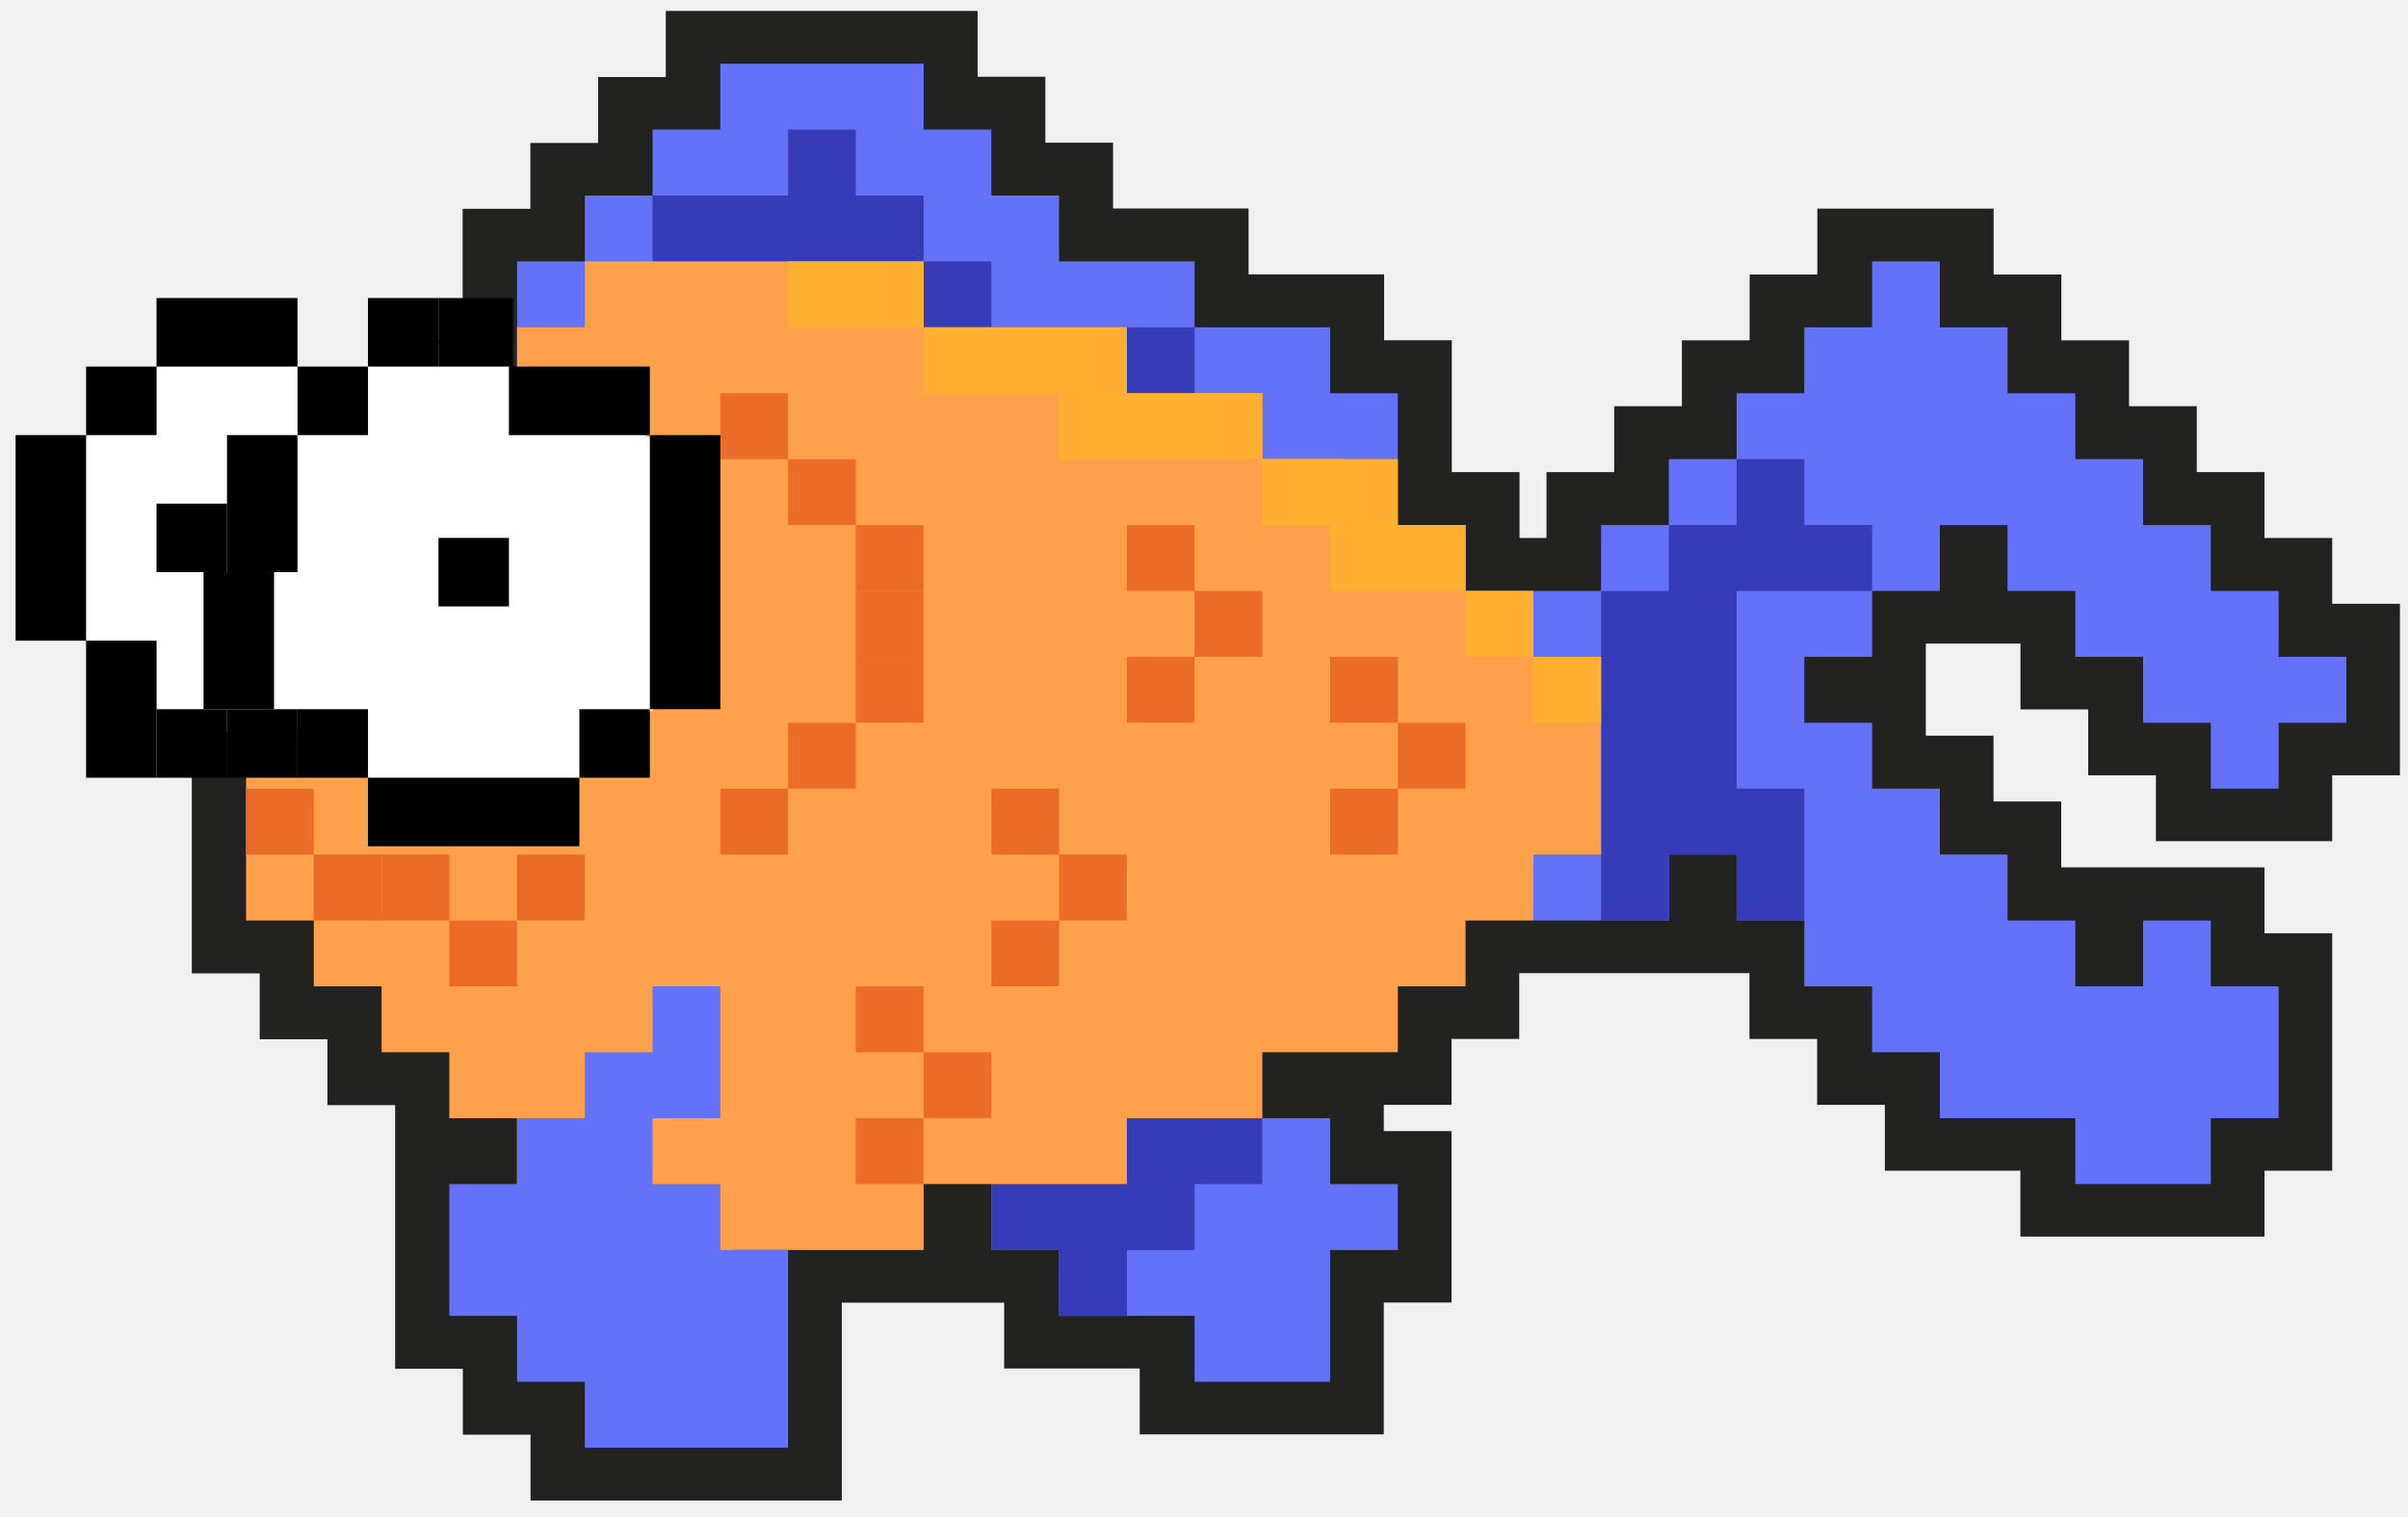
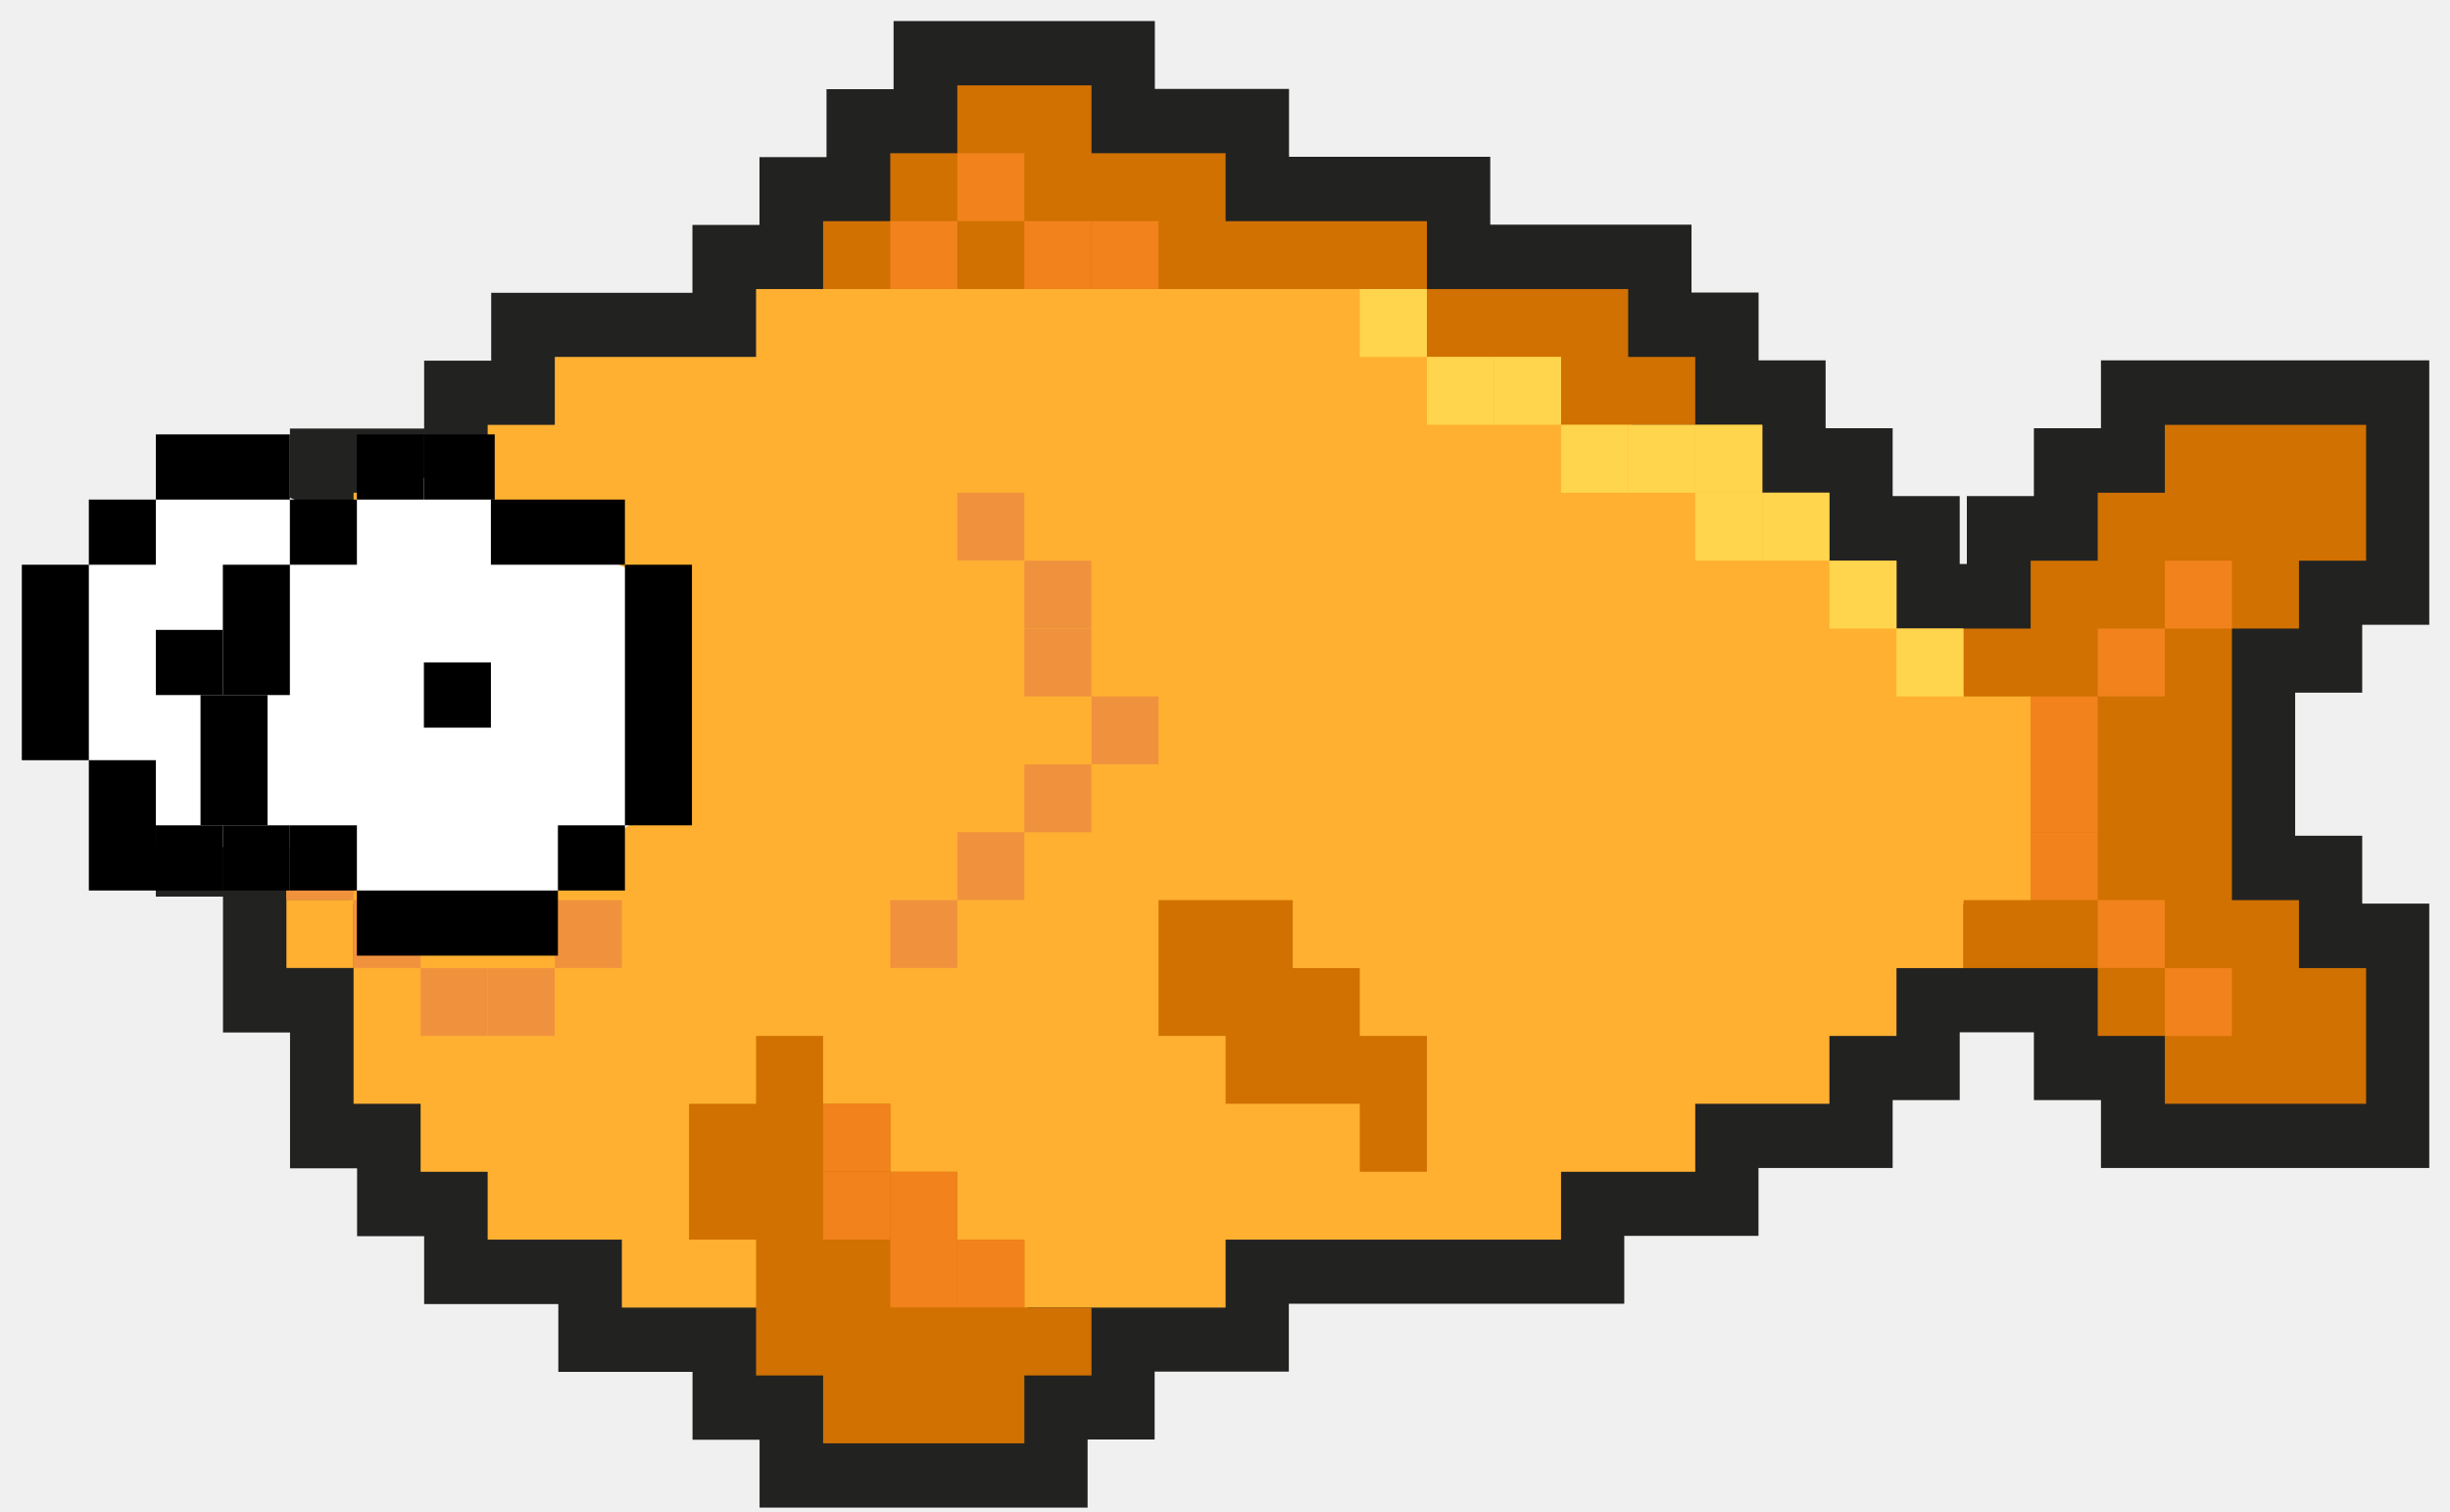
- <svg xmlns="http://www.w3.org/2000/svg" width="100" height="63" viewBox="0 0 100 63" fill="none">
-   <path d="M94.626 27.277V24.541H91.81V21.806H88.998V19.067H86.186V16.331H83.37V13.592H80.558V10.856H77.746V13.592H74.93V16.331H72.118V19.067H69.306V21.806H66.489V24.541H63.677H60.861V21.806H58.049V19.067V16.331H55.237V13.592H52.421H49.609V10.856H43.981V8.121H41.169V5.381H38.356V2.646H35.54H29.912V5.381H27.1V8.121H24.288V10.856H21.472V13.592V16.331H18.66V19.067H15.848V21.806H13.031V24.541H10.219V32.752V35.487V38.227H13.031V40.962H15.848V43.698H18.66V46.437H21.472V49.173H18.66V54.648H21.472V57.383H24.288V60.123H32.728V57.383V51.912H38.356V49.173H41.169V51.912H43.981V54.648H46.797H49.609V57.383H55.237V51.912H58.049V49.173H55.237V46.437H52.421V43.698H55.237H58.049V40.962H60.861V38.227H63.677H66.489H69.306V35.487H72.118V38.227H74.93V40.962H77.746V43.698H80.558V46.437H86.186V49.173H88.998H91.81V46.437H94.626V43.698V40.962H91.81V38.227H88.998V40.962H86.186V38.227H83.37V35.487H80.558V32.752H77.746V30.017H74.93V27.277H77.746V24.541H80.558V21.806H83.37V24.541H86.186V27.277H88.998V30.017H91.81V32.752H94.626V30.017H97.439V27.277H94.626Z" fill="#FFB031" />
-   <path d="M34.983 62.316H22.033V59.581H19.221V56.845H16.409V45.895H13.597V43.16H10.785V40.424H7.965V22.352H10.777V19.617H13.589V16.881H16.401V14.146H19.213V8.671H22.025V5.936H24.837V3.2H27.649V0.453H40.599V3.188H43.411V5.924H46.223V8.659H51.851V11.395H57.479V14.13H60.291V19.605H63.103V22.34H64.223V19.605H67.035V16.869H69.847V14.134H72.659V11.399H75.471V8.663H82.792V11.399H85.604V14.134H88.416V16.869H91.228V19.605H94.04V22.34H96.852V25.076H99.665V32.198H96.852V34.933H89.531V32.198H86.719V29.462H83.907V26.727H79.976V30.551H82.788V33.286H85.6V36.022H94.04V38.757H96.852V48.619H94.04V51.354H83.903V48.619H78.275V45.883H75.463V43.148H72.651V40.412H63.091V43.148H60.279V45.883H57.467V46.972H60.279V54.094H57.467V59.569H47.33V56.833H41.701V54.098H34.958V62.308L34.983 62.316ZM26.542 57.93H30.474V49.719H36.102V46.984H43.423V49.719H46.235V52.455H51.863V55.19H52.983V48.631H50.17V41.509H55.799V38.773H58.611V36.038H67.051V33.302H74.372V36.038H77.184V38.773H79.996V41.509H82.808V44.244H88.437V46.98H89.556V44.244H92.368V43.156H83.928V40.42H81.115V37.685H78.303V34.949H75.491V32.214H72.679V25.092H75.491V22.356H78.303V19.621H83.932V18.532H81.12V15.797H77.188V18.532H74.376V21.268H71.564V24.003H68.752V26.739H58.615V24.003H55.803V18.528H52.991V15.793H47.362V13.057H41.734V10.322H38.922V7.586H36.11V4.851H32.179V7.586H29.367V10.322H26.555V13.057H23.743V18.532H20.931V21.268H18.119V24.003H15.306V26.739H12.494V36.038H15.306V38.773H18.119V41.509H20.931V44.244H23.743V51.366H20.931V52.455H23.743V55.19H26.555V57.926L26.542 57.93ZM91.253 27.823H92.372V26.735H91.253V27.823ZM88.441 25.088H89.56V23.999H88.441V25.088ZM85.629 22.352H86.748V21.264H85.629V22.352Z" fill="#222221" />
-   <path d="M94.627 27.277V24.542H91.81V21.806H88.998V19.067H86.186V16.331H83.37V13.592H80.558V10.856H77.746V13.592H74.93V16.331H72.118V19.067H69.306V21.806H66.489V24.542H63.677V38.227H69.306V35.487H72.118V38.227H74.93V40.962H77.746V43.698H80.558V46.437H86.186V49.173H88.998H91.81V46.437H94.627V43.698V40.962H91.81V38.227H88.998V40.962H86.186V38.227H83.37V35.487H80.558V32.752H77.746V30.017H74.93V27.277H77.746V24.542H80.558V21.806H83.37V24.542H86.186V27.277H88.998V30.017H91.81V32.752H94.627V30.017H97.439V27.277H94.627Z" fill="#6372F8" />
-   <path d="M66.489 27.277V24.542H69.306V21.806H72.118V19.067H74.93V21.806H77.746V24.542H74.93H72.118V27.277V30.017V32.752H74.93V38.227H72.118V35.487H69.306V38.227H66.489V27.277Z" fill="#363BB7" />
-   <path d="M21.472 13.592V10.856H24.288V8.121H27.1V5.381H29.912V2.646H35.54H38.356V5.381H41.169V8.121H43.981V10.856H49.609V13.592H52.421H55.237V16.331H58.049V19.067H21.472V13.592Z" fill="#6372F8" />
-   <path d="M27.1 10.856V8.121H29.912H32.728V5.381H35.54V8.121H38.356V10.856H41.169V13.592H49.609V16.331H27.1V10.856Z" fill="#363BB7" />
-   <path d="M41.169 46.437V51.912H43.98V54.648H49.609V57.383H55.237V51.912H58.049V49.173H55.237V46.437H41.169Z" fill="#6372F8" />
-   <path d="M52.421 46.437V49.173H49.609V51.912H46.797V54.648H43.98V51.912H41.169V46.437H52.421Z" fill="#363BB7" />
-   <path d="M63.677 27.277V24.542H60.861V21.806H58.049V19.067H55.237H52.421V16.331H49.609H46.797V13.592H43.981H41.169H38.356V10.856H29.912H27.1H24.288V13.592H21.472V16.331H18.66V19.067H15.848V21.806H13.031V24.542H10.219V38.227H13.031V40.962H15.848V43.698H18.66V46.437H21.472V49.173H24.288V51.912H27.1H29.912H38.356V49.173H41.169H43.981H46.797V46.437H49.609H52.421V43.698H55.237H58.049V40.962H60.861V38.227H63.677V35.487H66.489V27.277H63.677Z" fill="#FFA14B" />
-   <path d="M27.1 40.962V43.698H24.288V46.437H21.472V49.173H18.66V54.648H21.472V57.383H24.288V60.123H32.728V57.383V51.912H29.912V49.173H27.1V46.437H29.912V40.962H27.1Z" fill="#6372F8" />
-   <path d="M32.724 16.331H29.912V19.067H32.724V16.331Z" fill="#EB6C28" />
-   <path d="M35.54 19.067H32.728V21.802H35.54V19.067Z" fill="#EB6C28" />
-   <path d="M38.352 21.806H35.54V24.541H38.352V21.806Z" fill="#EB6C28" />
-   <path d="M38.352 24.541H35.54V27.277H38.352V24.541Z" fill="#EB6C28" />
-   <path d="M38.352 27.277H35.54V30.012H38.352V27.277Z" fill="#EB6C28" />
-   <path d="M35.54 30.017H32.728V32.752H35.54V30.017Z" fill="#EB6C28" />
-   <path d="M43.98 32.752H41.169V35.487H43.98V32.752Z" fill="#EB6C28" />
-   <path d="M46.793 35.487H43.98V38.223H46.793V35.487Z" fill="#EB6C28" />
-   <path d="M43.98 38.227H41.169V40.962H43.98V38.227Z" fill="#EB6C28" />
-   <path d="M49.609 21.806H46.797V24.541H49.609V21.806Z" fill="#EB6C28" />
-   <path d="M52.421 24.541H49.609V27.277H52.421V24.541Z" fill="#EB6C28" />
-   <path d="M49.609 27.277H46.797V30.012H49.609V27.277Z" fill="#EB6C28" />
-   <path d="M58.049 27.277H55.237V30.012H58.049V27.277Z" fill="#EB6C28" />
-   <path d="M60.861 30.017H58.049V32.752H60.861V30.017Z" fill="#EB6C28" />
-   <path d="M58.049 32.752H55.237V35.487H58.049V32.752Z" fill="#EB6C28" />
-   <path d="M38.352 40.962H35.54V43.698H38.352V40.962Z" fill="#EB6C28" />
-   <path d="M41.169 43.698H38.356V46.433H41.169V43.698Z" fill="#EB6C28" />
-   <path d="M38.352 46.437H35.54V49.173H38.352V46.437Z" fill="#EB6C28" />
-   <path d="M32.724 32.752H29.912V35.487H32.724V32.752Z" fill="#EB6C28" />
-   <path d="M15.843 35.487H13.031V38.223H15.843V35.487Z" fill="#EB6C28" />
-   <path d="M18.66 35.487H15.848V38.223H18.66V35.487Z" fill="#EB6C28" />
-   <path d="M21.472 38.227H18.66V40.962H21.472V38.227Z" fill="#EB6C28" />
-   <path d="M24.284 35.487H21.472V38.223H24.284V35.487Z" fill="#EB6C28" />
-   <path d="M13.031 32.752H10.219V35.487H13.031V32.752Z" fill="#EB6C28" />
-   <path d="M46.797 13.592H38.356V16.327H46.797V13.592Z" fill="#FFB031" />
-   <path d="M52.421 16.331H43.981V19.067H52.421V16.331Z" fill="#FFB031" />
-   <path d="M58.049 19.067H52.421V21.802H58.049V19.067Z" fill="#FFB031" />
-   <path d="M38.356 10.856H32.728V13.592H38.356V10.856Z" fill="#FFB031" />
-   <path d="M60.865 21.806H55.237V24.542H60.865V21.806Z" fill="#FFB031" />
-   <path d="M63.673 24.541H60.861V27.277H63.673V24.541Z" fill="#FFB031" />
-   <path d="M66.489 27.277H63.677V30.013H66.489V27.277Z" fill="#FFB031" />
-   <path d="M24.305 16.883L19.427 14.275H16.501L14.306 15.935L11.379 14.749L7.233 13.8L5.526 17.358L1.868 18.781V23.049L5.526 30.401H12.598L16.257 33.01L22.354 34.196L25.768 30.401L28.207 28.741V18.781L24.305 16.883Z" fill="white" />
-   <rect x="6.501" y="12.377" width="5.853" height="2.846" fill="black" />
-   <rect x="3.575" y="15.223" width="2.927" height="2.846" fill="black" />
-   <rect x="6.501" y="20.915" width="2.927" height="2.846" fill="black" />
-   <rect x="18.208" y="22.338" width="2.927" height="2.846" fill="black" />
-   <rect x="26.988" y="18.069" width="2.927" height="11.383" fill="black" />
-   <rect x="3.575" y="26.607" width="2.927" height="5.692" fill="black" />
-   <rect x="6.501" y="29.453" width="2.927" height="2.846" fill="black" />
-   <rect x="9.428" y="29.453" width="2.927" height="2.846" fill="black" />
-   <rect x="0.648" y="18.069" width="2.927" height="8.538" fill="black" />
-   <rect x="9.428" y="18.069" width="2.927" height="5.692" fill="black" />
-   <rect x="8.453" y="23.761" width="2.927" height="5.692" fill="black" />
-   <rect x="18.208" y="12.377" width="3.093" height="2.846" fill="black" />
-   <rect x="21.134" y="15.223" width="5.853" height="2.846" fill="black" />
-   <rect x="24.061" y="29.453" width="2.927" height="2.846" fill="black" />
-   <rect x="12.355" y="29.453" width="2.927" height="2.846" fill="black" />
-   <rect x="15.281" y="32.298" width="8.78" height="2.846" fill="black" />
-   <rect x="12.355" y="15.223" width="2.927" height="2.846" fill="black" />
-   <rect x="15.281" y="12.377" width="2.927" height="2.846" fill="black" />
+ <svg xmlns="http://www.w3.org/2000/svg" width="107" height="66" viewBox="0 0 107 66" fill="none">
+   <path d="M97.475 27.454H100.404V24.49H103.336V18.557H94.547V21.521H91.615V24.49H88.686V27.454H85.754H82.826V24.49H79.897V21.521H76.965V18.557H74.037V15.589H71.109V12.625H68.176H65.248H62.319V9.66H59.387H56.459H53.526V6.692H47.67V3.728H41.809V6.692H38.881V9.66H35.948V12.625H33.02V15.589H24.231V18.557H21.298V21.521H15.442V27.454H12.509V30.418H9.581V36.35H12.509V39.315V42.283H15.442V48.211H18.37V51.18H21.298V54.144H27.159V57.112H33.02V60.077H35.948V63.041H44.737V60.077H47.67V57.112H53.526V54.144H56.459H68.176V51.18H74.037V48.211H79.897V45.247H82.826V42.283H85.754H88.686H91.615V45.247H94.547V48.211H103.336V42.283H100.404V39.315H97.475V33.386V27.454Z" fill="#D07102" />
+   <path d="M47.512 65.849H33.173V62.885H30.245V59.921H24.384V56.957H18.524V53.993H15.595V51.029H12.667V45.096H9.739V39.163H6.806V27.614H9.735V24.65H12.663V18.717H18.524V15.753H21.452V12.789H30.241V9.825H33.169V6.861H36.097V3.896H39.026V0.919H50.436V3.883H56.296V6.848H65.085V9.812H73.874V12.776H76.803V15.74H79.731V18.704H82.659V21.668H85.588V24.632H85.899V21.668H88.827V18.704H91.756V15.74H106.094V27.29H103.166V30.254H100.237V36.502H103.166V39.466H106.094V51.016H91.756V48.051H88.827V45.087H85.588V48.051H82.659V51.016H76.799V53.98H70.938V56.944H56.288V59.908H50.427V62.872H47.499V65.836L47.512 65.849ZM38.723 60.232H41.962V57.268H44.891V54.304H50.752V51.34H65.401V48.376H71.262V45.411H77.123V42.447H80.051V39.483H94.389V42.447H97.318V45.411H100.557V45.096H97.629V42.132H94.701V24.65H97.629V21.686H100.557V21.37H97.318V24.334H94.389V27.298H91.461V30.262H80.051V27.298H77.123V24.334H74.195V21.37H71.266V18.406H68.338V15.442H59.549V12.478H50.76V9.514H44.899V6.549H44.588V9.514H41.659V12.478H38.731V15.442H35.803V18.406H27.014V21.37H24.086V24.334H18.225V30.267H15.297V33.231H12.368V33.546H15.297V39.479H18.225V45.411H21.153V48.376H24.081V51.34H29.942V54.304H35.803V57.268H38.731V60.232H38.723Z" fill="#222221" />
+   <path d="M85.754 30.418V27.454H88.686V24.49H91.615V21.521H94.547V18.557H103.336V24.49H100.404V27.454H97.475V33.386V39.315H100.404V42.283H103.336V48.211H94.547V45.247H91.615V42.283H88.686H85.754V30.418Z" fill="#D07102" />
+   <path d="M91.615 30.418H88.686V33.382H91.615V30.418Z" fill="#F1821C" />
+   <path d="M94.543 27.454H91.615V30.418H94.543V27.454Z" fill="#F1821C" />
+   <path d="M97.475 24.49H94.547V27.454H97.475V24.49Z" fill="#F1821C" />
+   <path d="M91.615 33.386H88.686V36.35H91.615V33.386Z" fill="#F1821C" />
+   <path d="M91.615 36.35H88.686V39.315H91.615V36.35Z" fill="#F1821C" />
+   <path d="M94.543 39.315H91.615V42.279H94.543V39.315Z" fill="#F1821C" />
+   <path d="M97.475 42.283H94.547V45.247H97.475V42.283Z" fill="#F1821C" />
+   <path d="M35.948 12.625V9.66H38.881V6.692H41.809V3.728H47.67V6.692H53.526V9.66H56.459H59.387H62.319V12.625H65.248H68.176H71.109V15.589H74.037V18.557H35.948V12.625Z" fill="#D07102" />
+   <path d="M41.809 9.66H38.881V12.625H41.809V9.66Z" fill="#F1821C" />
+   <path d="M44.737 6.692H41.809V9.656H44.737V6.692Z" fill="#F1821C" />
+   <path d="M47.665 9.66H44.737V12.625H47.665V9.66Z" fill="#F1821C" />
+   <path d="M50.598 9.66H47.67V12.625H50.598V9.66Z" fill="#F1821C" />
+   <path d="M47.67 12.625H33.02V15.589H24.231V18.557H21.298V21.521H15.442V27.454H12.509V30.418H9.581V36.35H12.509V39.315H15.442V48.211H18.37V51.18H21.298V54.144H27.159V57.112H53.526V54.144H56.459H68.176V51.18H74.037V48.211H79.897V45.247H82.826V42.283H85.754V39.315H88.686V30.418H85.754V27.454H82.826V24.49H79.897V21.521H76.965V18.557H68.176V15.589H62.319V12.625H47.67Z" fill="#FFB031" />
+   <path d="M85.754 27.454H82.826V30.418H85.754V27.454Z" fill="#FFD54D" />
+   <path d="M82.826 24.49H79.897V27.454H82.826V24.49Z" fill="#FFD54D" />
+   <path d="M79.893 21.521H76.965V24.485H79.893V21.521Z" fill="#FFD54D" />
+   <path d="M76.965 21.521H74.037V24.485H76.965V21.521Z" fill="#FFD54D" />
+   <path d="M76.965 18.557H74.037V21.521H76.965V18.557Z" fill="#FFD54D" />
+   <path d="M74.037 18.557H71.109V21.521H74.037V18.557Z" fill="#FFD54D" />
+   <path d="M71.104 18.557H68.176V21.521H71.104V18.557Z" fill="#FFD54D" />
+   <path d="M65.248 15.589H62.319V18.553H65.248V15.589Z" fill="#FFD54D" />
+   <path d="M62.315 12.625H59.387V15.589H62.315V12.625Z" fill="#FFD54D" />
+   <path d="M68.176 15.589H65.248V18.553H68.176V15.589Z" fill="#FFD54D" />
+   <path d="M30.092 51.18V54.144H33.02V60.077H35.948V63.041H44.737V60.077H47.67V57.112H44.737V54.144H41.809V51.18H38.881V48.211H35.948V45.247H33.02V48.211H30.092V51.18Z" fill="#D07102" />
+   <path d="M38.876 48.211H35.948V51.175H38.876V48.211Z" fill="#F1821C" />
+   <path d="M38.876 51.18H35.948V54.144H38.876V51.18Z" fill="#F1821C" />
+   <path d="M41.809 51.18H38.881V54.144H41.809V51.18Z" fill="#F1821C" />
+   <path d="M41.809 54.144H38.881V57.108H41.809V54.144Z" fill="#F1821C" />
+   <path d="M44.737 54.144H41.809V57.108H44.737V54.144Z" fill="#F1821C" />
+   <path d="M44.737 21.521H41.809V24.485H44.737V21.521Z" fill="#F0923D" />
+   <path d="M47.665 24.49H44.737V27.454H47.665V24.49Z" fill="#F0923D" />
+   <path d="M47.665 27.454H44.737V30.418H47.665V27.454Z" fill="#F0923D" />
+   <path d="M50.598 30.418H47.67V33.382H50.598V30.418Z" fill="#F0923D" />
+   <path d="M47.665 33.386H44.737V36.35H47.665V33.386Z" fill="#F0923D" />
+   <path d="M44.737 36.35H41.809V39.315H44.737V36.35Z" fill="#F0923D" />
+   <path d="M41.809 39.315H38.881V42.279H41.809V39.315Z" fill="#F0923D" />
+   <path d="M18.37 39.315H15.442V42.279H18.37V39.315Z" fill="#F0923D" />
+   <path d="M15.438 36.35H12.509V39.315H15.438V36.35Z" fill="#F0923D" />
+   <path d="M15.438 39.315H12.509V42.279H15.438V39.315Z" fill="#FFB031" />
+   <path d="M21.298 42.283H18.37V45.247H21.298V42.283Z" fill="#F0923D" />
+   <path d="M24.226 42.283H21.298V45.247H24.226V42.283Z" fill="#F0923D" />
+   <path d="M27.159 39.315H24.231V42.279H27.159V39.315Z" fill="#F0923D" />
+   <path d="M53.526 39.315H56.459V42.283H59.387V45.247H62.319V51.18H59.387V48.211H53.526V45.247H50.598V39.315H53.526Z" fill="#D07102" />
+   <path d="M24.61 23.48L19.732 20.871H16.806L14.611 22.531L11.684 21.346L7.538 20.397L5.831 23.954L2.173 25.377V29.646L5.831 36.998H12.903L16.562 39.606L22.659 40.792L26.073 36.998L28.512 35.338V25.377L24.61 23.48Z" fill="white" />
+   <rect x="6.806" y="18.974" width="5.853" height="2.846" fill="black" />
+   <rect x="3.88" y="21.82" width="2.927" height="2.846" fill="black" />
+   <rect x="6.806" y="27.512" width="2.927" height="2.846" fill="black" />
+   <rect x="18.513" y="28.935" width="2.927" height="2.846" fill="black" />
+   <rect x="27.293" y="24.666" width="2.927" height="11.383" fill="black" />
+   <rect x="3.88" y="33.203" width="2.927" height="5.692" fill="black" />
+   <rect x="6.806" y="36.049" width="2.927" height="2.846" fill="black" />
+   <rect x="9.733" y="36.049" width="2.927" height="2.846" fill="black" />
+   <rect x="0.953" y="24.666" width="2.927" height="8.538" fill="black" />
+   <rect x="9.733" y="24.666" width="2.927" height="5.692" fill="black" />
+   <rect x="8.757" y="30.358" width="2.927" height="5.692" fill="black" />
+   <rect x="18.513" y="18.974" width="3.093" height="2.846" fill="black" />
+   <rect x="21.439" y="21.82" width="5.853" height="2.846" fill="black" />
+   <rect x="24.366" y="36.049" width="2.927" height="2.846" fill="black" />
+   <rect x="12.66" y="36.049" width="2.927" height="2.846" fill="black" />
+   <rect x="15.586" y="38.895" width="8.78" height="2.846" fill="black" />
+   <rect x="12.66" y="21.82" width="2.927" height="2.846" fill="black" />
+   <rect x="15.586" y="18.974" width="2.927" height="2.846" fill="black" />
</svg>
